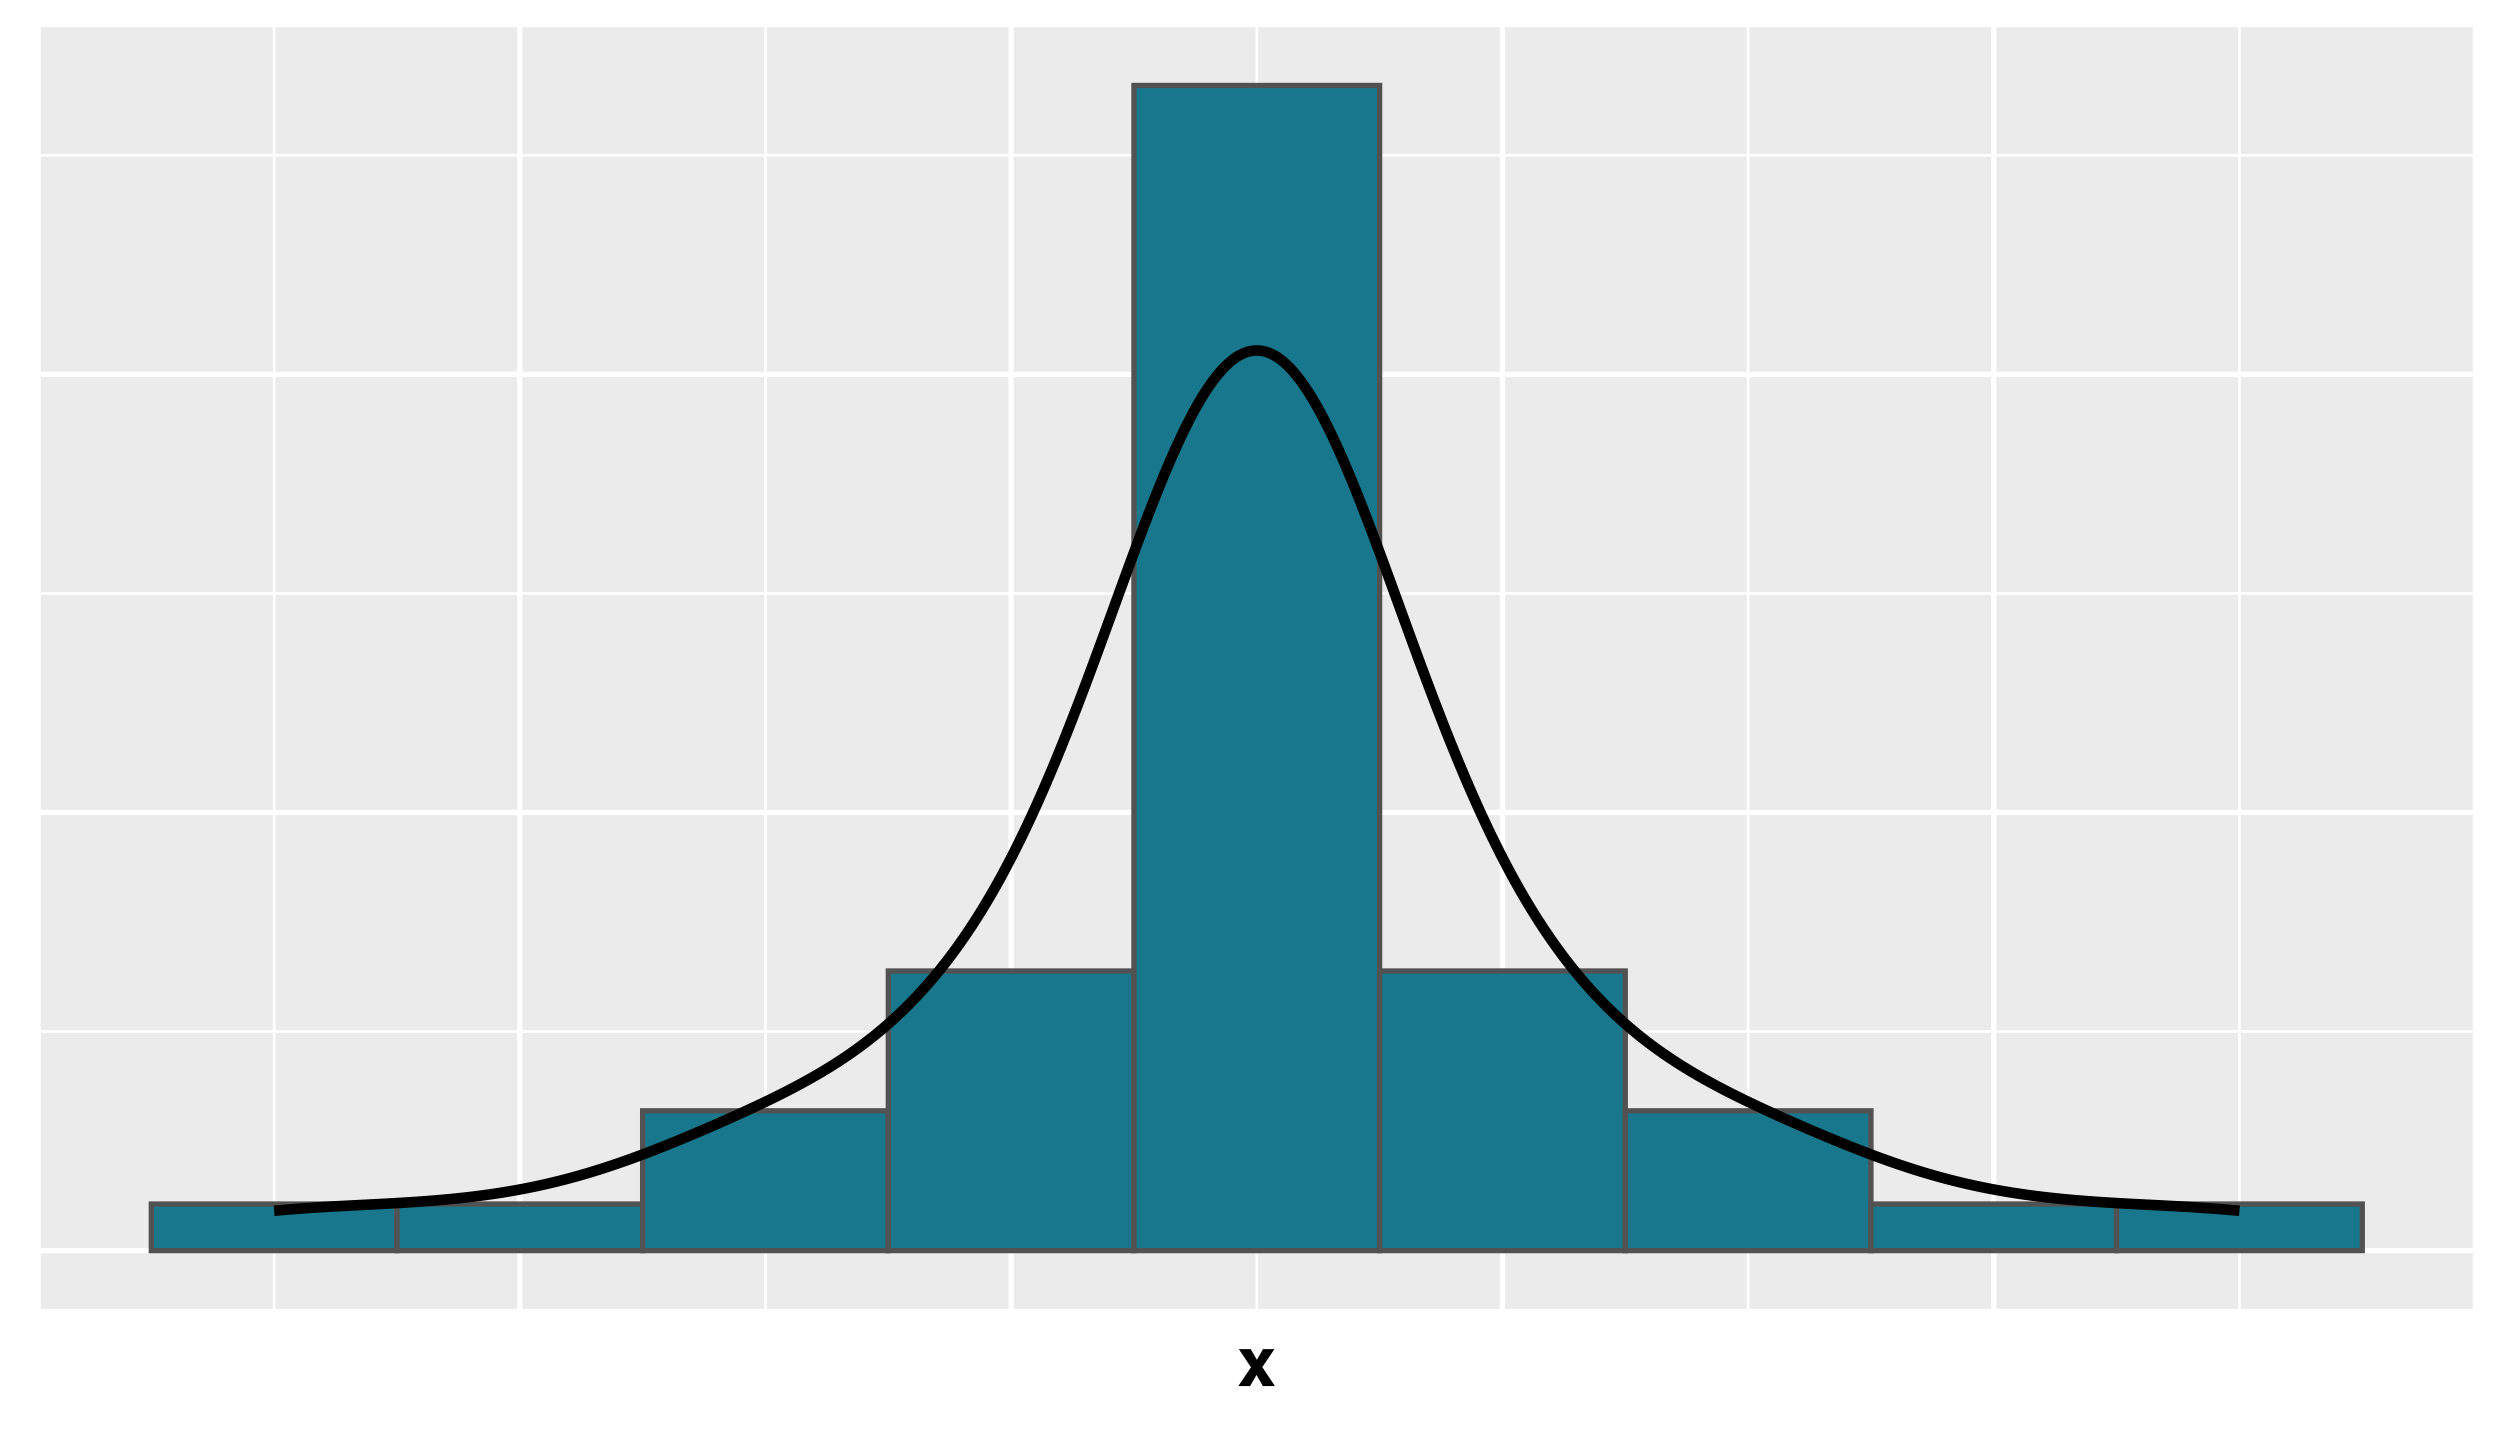
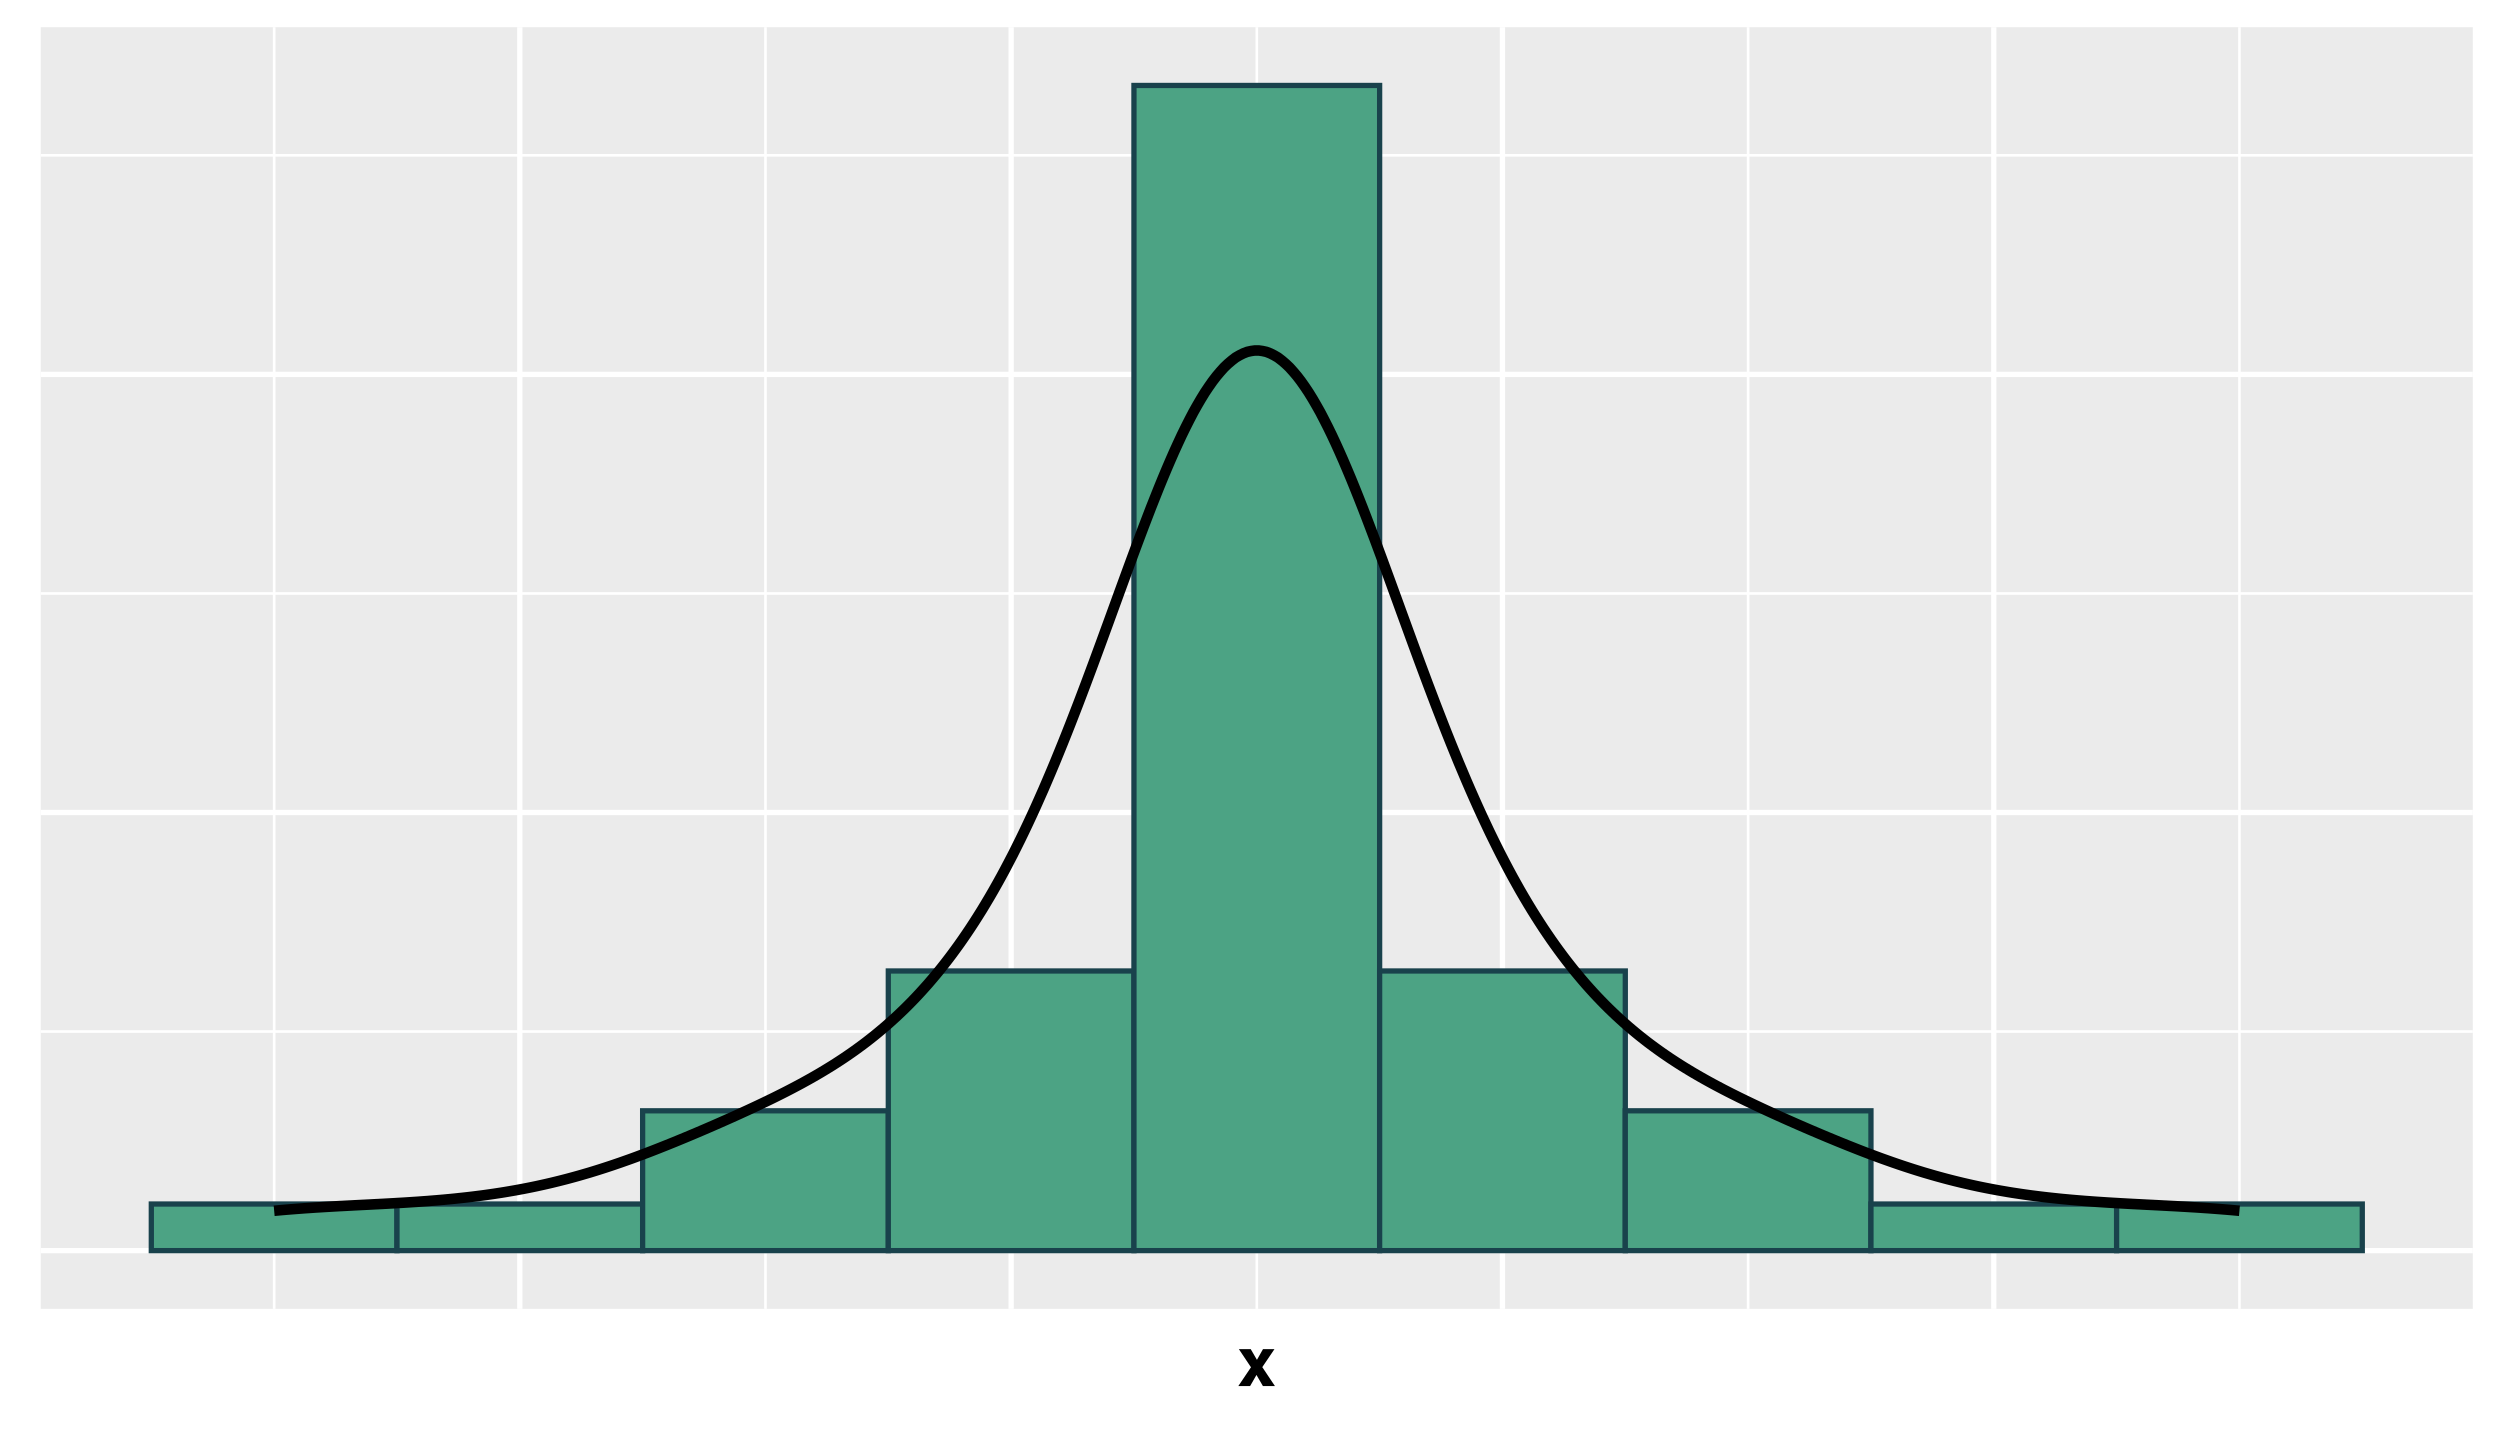
<svg xmlns="http://www.w3.org/2000/svg" xmlns:xlink="http://www.w3.org/1999/xlink" width="504pt" height="288pt" viewBox="0 0 504 288" version="1.1">
  <defs>
    <g>
      <symbol overflow="visible" id="glyph0-0">
        <path style="stroke:none;" d="M 1.047 -10.078 L 9.172 -10.078 L 9.172 0 L 1.047 0 Z M 7.906 -1.266 L 7.906 -8.812 L 2.312 -8.812 L 2.312 -1.266 Z M 7.906 -1.266 " />
      </symbol>
      <symbol overflow="visible" id="glyph0-1">
        <path style="stroke:none;" d="M 7.547 0 L 5.125 0 L 3.828 -2.234 L 2.547 0 L 0.172 0 L 2.719 -3.781 L 0.281 -7.438 L 2.672 -7.438 L 3.922 -5.281 L 5.141 -7.438 L 7.453 -7.438 L 5 -3.812 Z M 7.547 0 " />
      </symbol>
    </g>
    <clipPath id="clip1">
      <path d="M 8.219 5.48 L 498.52 5.48 L 498.52 263.871 L 8.219 263.871 Z M 8.219 5.48 " />
    </clipPath>
    <clipPath id="clip2">
      <path d="M 8.219 207 L 498.52 207 L 498.52 209 L 8.219 209 Z M 8.219 207 " />
    </clipPath>
    <clipPath id="clip3">
      <path d="M 8.219 119 L 498.52 119 L 498.52 120 L 8.219 120 Z M 8.219 119 " />
    </clipPath>
    <clipPath id="clip4">
      <path d="M 8.219 31 L 498.52 31 L 498.52 32 L 8.219 32 Z M 8.219 31 " />
    </clipPath>
    <clipPath id="clip5">
      <path d="M 55 5.48 L 56 5.48 L 56 263.871 L 55 263.871 Z M 55 5.48 " />
    </clipPath>
    <clipPath id="clip6">
      <path d="M 154 5.48 L 155 5.48 L 155 263.871 L 154 263.871 Z M 154 5.48 " />
    </clipPath>
    <clipPath id="clip7">
      <path d="M 253 5.48 L 254 5.48 L 254 263.871 L 253 263.871 Z M 253 5.48 " />
    </clipPath>
    <clipPath id="clip8">
      <path d="M 352 5.48 L 353 5.48 L 353 263.871 L 352 263.871 Z M 352 5.48 " />
    </clipPath>
    <clipPath id="clip9">
      <path d="M 451 5.48 L 452 5.48 L 452 263.871 L 451 263.871 Z M 451 5.48 " />
    </clipPath>
    <clipPath id="clip10">
      <path d="M 8.219 251 L 498.52 251 L 498.52 253 L 8.219 253 Z M 8.219 251 " />
    </clipPath>
    <clipPath id="clip11">
      <path d="M 8.219 163 L 498.52 163 L 498.52 165 L 8.219 165 Z M 8.219 163 " />
    </clipPath>
    <clipPath id="clip12">
      <path d="M 8.219 74 L 498.52 74 L 498.52 77 L 8.219 77 Z M 8.219 74 " />
    </clipPath>
    <clipPath id="clip13">
      <path d="M 104 5.48 L 106 5.48 L 106 263.871 L 104 263.871 Z M 104 5.48 " />
    </clipPath>
    <clipPath id="clip14">
      <path d="M 203 5.48 L 205 5.48 L 205 263.871 L 203 263.871 Z M 203 5.48 " />
    </clipPath>
    <clipPath id="clip15">
      <path d="M 302 5.48 L 304 5.48 L 304 263.871 L 302 263.871 Z M 302 5.48 " />
    </clipPath>
    <clipPath id="clip16">
      <path d="M 401 5.48 L 403 5.48 L 403 263.871 L 401 263.871 Z M 401 5.48 " />
    </clipPath>
  </defs>
  <g id="surface449">
    <rect x="0" y="0" width="504" height="288" style="fill:rgb(100%,100%,100%);fill-opacity:1;stroke:none;" />
    <rect x="0" y="0" width="504" height="288" style="fill:rgb(100%,100%,100%);fill-opacity:1;stroke:none;" />
    <path style="fill:none;stroke-width:1.067;stroke-linecap:round;stroke-linejoin:round;stroke:rgb(100%,100%,100%);stroke-opacity:1;stroke-miterlimit:10;" d="M 0 288 L 504 288 L 504 0 L 0 0 Z M 0 288 " />
    <g clip-path="url(#clip1)" clip-rule="nonzero">
      <path style=" stroke:none;fill-rule:nonzero;fill:rgb(92.157%,92.157%,92.157%);fill-opacity:1;" d="M 8.219 263.867 L 498.52 263.867 L 498.52 5.477 L 8.219 5.477 Z M 8.219 263.867 " />
    </g>
    <g clip-path="url(#clip2)" clip-rule="nonzero">
      <path style="fill:none;stroke-width:0.533;stroke-linecap:butt;stroke-linejoin:round;stroke:rgb(100%,100%,100%);stroke-opacity:1;stroke-miterlimit:10;" d="M 8.219 207.961 L 498.52 207.961 " />
    </g>
    <g clip-path="url(#clip3)" clip-rule="nonzero">
      <path style="fill:none;stroke-width:0.533;stroke-linecap:butt;stroke-linejoin:round;stroke:rgb(100%,100%,100%);stroke-opacity:1;stroke-miterlimit:10;" d="M 8.219 119.641 L 498.52 119.641 " />
    </g>
    <g clip-path="url(#clip4)" clip-rule="nonzero">
      <path style="fill:none;stroke-width:0.533;stroke-linecap:butt;stroke-linejoin:round;stroke:rgb(100%,100%,100%);stroke-opacity:1;stroke-miterlimit:10;" d="M 8.219 31.316 L 498.52 31.316 " />
    </g>
    <g clip-path="url(#clip5)" clip-rule="nonzero">
      <path style="fill:none;stroke-width:0.533;stroke-linecap:butt;stroke-linejoin:round;stroke:rgb(100%,100%,100%);stroke-opacity:1;stroke-miterlimit:10;" d="M 55.27 263.867 L 55.27 5.48 " />
    </g>
    <g clip-path="url(#clip6)" clip-rule="nonzero">
      <path style="fill:none;stroke-width:0.533;stroke-linecap:butt;stroke-linejoin:round;stroke:rgb(100%,100%,100%);stroke-opacity:1;stroke-miterlimit:10;" d="M 154.32 263.867 L 154.32 5.48 " />
    </g>
    <g clip-path="url(#clip7)" clip-rule="nonzero">
      <path style="fill:none;stroke-width:0.533;stroke-linecap:butt;stroke-linejoin:round;stroke:rgb(100%,100%,100%);stroke-opacity:1;stroke-miterlimit:10;" d="M 253.371 263.867 L 253.371 5.48 " />
    </g>
    <g clip-path="url(#clip8)" clip-rule="nonzero">
      <path style="fill:none;stroke-width:0.533;stroke-linecap:butt;stroke-linejoin:round;stroke:rgb(100%,100%,100%);stroke-opacity:1;stroke-miterlimit:10;" d="M 352.422 263.867 L 352.422 5.48 " />
    </g>
    <g clip-path="url(#clip9)" clip-rule="nonzero">
      <path style="fill:none;stroke-width:0.533;stroke-linecap:butt;stroke-linejoin:round;stroke:rgb(100%,100%,100%);stroke-opacity:1;stroke-miterlimit:10;" d="M 451.473 263.867 L 451.473 5.48 " />
    </g>
    <g clip-path="url(#clip10)" clip-rule="nonzero">
      <path style="fill:none;stroke-width:1.067;stroke-linecap:butt;stroke-linejoin:round;stroke:rgb(100%,100%,100%);stroke-opacity:1;stroke-miterlimit:10;" d="M 8.219 252.125 L 498.52 252.125 " />
    </g>
    <g clip-path="url(#clip11)" clip-rule="nonzero">
      <path style="fill:none;stroke-width:1.067;stroke-linecap:butt;stroke-linejoin:round;stroke:rgb(100%,100%,100%);stroke-opacity:1;stroke-miterlimit:10;" d="M 8.219 163.801 L 498.52 163.801 " />
    </g>
    <g clip-path="url(#clip12)" clip-rule="nonzero">
      <path style="fill:none;stroke-width:1.067;stroke-linecap:butt;stroke-linejoin:round;stroke:rgb(100%,100%,100%);stroke-opacity:1;stroke-miterlimit:10;" d="M 8.219 75.48 L 498.52 75.48 " />
    </g>
    <g clip-path="url(#clip13)" clip-rule="nonzero">
      <path style="fill:none;stroke-width:1.067;stroke-linecap:butt;stroke-linejoin:round;stroke:rgb(100%,100%,100%);stroke-opacity:1;stroke-miterlimit:10;" d="M 104.793 263.867 L 104.793 5.48 " />
    </g>
    <g clip-path="url(#clip14)" clip-rule="nonzero">
      <path style="fill:none;stroke-width:1.067;stroke-linecap:butt;stroke-linejoin:round;stroke:rgb(100%,100%,100%);stroke-opacity:1;stroke-miterlimit:10;" d="M 203.844 263.867 L 203.844 5.48 " />
    </g>
    <g clip-path="url(#clip15)" clip-rule="nonzero">
      <path style="fill:none;stroke-width:1.067;stroke-linecap:butt;stroke-linejoin:round;stroke:rgb(100%,100%,100%);stroke-opacity:1;stroke-miterlimit:10;" d="M 302.895 263.867 L 302.895 5.48 " />
    </g>
    <g clip-path="url(#clip16)" clip-rule="nonzero">
      <path style="fill:none;stroke-width:1.067;stroke-linecap:butt;stroke-linejoin:round;stroke:rgb(100%,100%,100%);stroke-opacity:1;stroke-miterlimit:10;" d="M 401.945 263.867 L 401.945 5.48 " />
    </g>
-     <path style="fill-rule:nonzero;fill:rgb(9.412%,46.667%,54.902%);fill-opacity:1;stroke-width:1.067;stroke-linecap:butt;stroke-linejoin:miter;stroke:rgb(32.157%,32.157%,32.157%);stroke-opacity:1;stroke-miterlimit:10;" d="M 30.504 252.125 L 80.031 252.125 L 80.031 242.73 L 30.504 242.73 Z M 30.504 252.125 " />
-     <path style="fill-rule:nonzero;fill:rgb(9.412%,46.667%,54.902%);fill-opacity:1;stroke-width:1.067;stroke-linecap:butt;stroke-linejoin:miter;stroke:rgb(32.157%,32.157%,32.157%);stroke-opacity:1;stroke-miterlimit:10;" d="M 80.031 252.125 L 129.559 252.125 L 129.559 242.73 L 80.031 242.73 Z M 80.031 252.125 " />
-     <path style="fill-rule:nonzero;fill:rgb(9.412%,46.667%,54.902%);fill-opacity:1;stroke-width:1.067;stroke-linecap:butt;stroke-linejoin:miter;stroke:rgb(32.157%,32.157%,32.157%);stroke-opacity:1;stroke-miterlimit:10;" d="M 129.555 252.125 L 179.082 252.125 L 179.082 223.938 L 129.555 223.938 Z M 129.555 252.125 " />
-     <path style="fill-rule:nonzero;fill:rgb(9.412%,46.667%,54.902%);fill-opacity:1;stroke-width:1.067;stroke-linecap:butt;stroke-linejoin:miter;stroke:rgb(32.157%,32.157%,32.157%);stroke-opacity:1;stroke-miterlimit:10;" d="M 179.082 252.125 L 228.609 252.125 L 228.609 195.75 L 179.082 195.75 Z M 179.082 252.125 " />
-     <path style="fill-rule:nonzero;fill:rgb(9.412%,46.667%,54.902%);fill-opacity:1;stroke-width:1.067;stroke-linecap:butt;stroke-linejoin:miter;stroke:rgb(32.157%,32.157%,32.157%);stroke-opacity:1;stroke-miterlimit:10;" d="M 228.605 252.125 L 278.133 252.125 L 278.133 17.227 L 228.605 17.227 Z M 228.605 252.125 " />
-     <path style="fill-rule:nonzero;fill:rgb(9.412%,46.667%,54.902%);fill-opacity:1;stroke-width:1.067;stroke-linecap:butt;stroke-linejoin:miter;stroke:rgb(32.157%,32.157%,32.157%);stroke-opacity:1;stroke-miterlimit:10;" d="M 278.133 252.125 L 327.66 252.125 L 327.66 195.75 L 278.133 195.75 Z M 278.133 252.125 " />
-     <path style="fill-rule:nonzero;fill:rgb(9.412%,46.667%,54.902%);fill-opacity:1;stroke-width:1.067;stroke-linecap:butt;stroke-linejoin:miter;stroke:rgb(32.157%,32.157%,32.157%);stroke-opacity:1;stroke-miterlimit:10;" d="M 327.656 252.125 L 377.184 252.125 L 377.184 223.938 L 327.656 223.938 Z M 327.656 252.125 " />
-     <path style="fill-rule:nonzero;fill:rgb(9.412%,46.667%,54.902%);fill-opacity:1;stroke-width:1.067;stroke-linecap:butt;stroke-linejoin:miter;stroke:rgb(32.157%,32.157%,32.157%);stroke-opacity:1;stroke-miterlimit:10;" d="M 377.184 252.125 L 426.711 252.125 L 426.711 242.73 L 377.184 242.73 Z M 377.184 252.125 " />
-     <path style="fill-rule:nonzero;fill:rgb(9.412%,46.667%,54.902%);fill-opacity:1;stroke-width:1.067;stroke-linecap:butt;stroke-linejoin:miter;stroke:rgb(32.157%,32.157%,32.157%);stroke-opacity:1;stroke-miterlimit:10;" d="M 426.707 252.125 L 476.234 252.125 L 476.234 242.73 L 426.707 242.73 Z M 426.707 252.125 " />
+     <path style="fill-rule:nonzero;fill:rgb(29.804%,63.922%,51.765%);fill-opacity:1;stroke-width:1.067;stroke-linecap:butt;stroke-linejoin:miter;stroke:rgb(9.804%,25.882%,29.804%);stroke-opacity:1;stroke-miterlimit:10;" d="M 30.504 252.125 L 80.031 252.125 L 80.031 242.73 L 30.504 242.73 Z M 30.504 252.125 " />
+     <path style="fill-rule:nonzero;fill:rgb(29.804%,63.922%,51.765%);fill-opacity:1;stroke-width:1.067;stroke-linecap:butt;stroke-linejoin:miter;stroke:rgb(9.804%,25.882%,29.804%);stroke-opacity:1;stroke-miterlimit:10;" d="M 80.031 252.125 L 129.559 252.125 L 129.559 242.73 L 80.031 242.73 Z M 80.031 252.125 " />
+     <path style="fill-rule:nonzero;fill:rgb(29.804%,63.922%,51.765%);fill-opacity:1;stroke-width:1.067;stroke-linecap:butt;stroke-linejoin:miter;stroke:rgb(9.804%,25.882%,29.804%);stroke-opacity:1;stroke-miterlimit:10;" d="M 129.555 252.125 L 179.082 252.125 L 179.082 223.938 L 129.555 223.938 Z M 129.555 252.125 " />
+     <path style="fill-rule:nonzero;fill:rgb(29.804%,63.922%,51.765%);fill-opacity:1;stroke-width:1.067;stroke-linecap:butt;stroke-linejoin:miter;stroke:rgb(9.804%,25.882%,29.804%);stroke-opacity:1;stroke-miterlimit:10;" d="M 179.082 252.125 L 228.609 252.125 L 228.609 195.75 L 179.082 195.75 Z M 179.082 252.125 " />
+     <path style="fill-rule:nonzero;fill:rgb(29.804%,63.922%,51.765%);fill-opacity:1;stroke-width:1.067;stroke-linecap:butt;stroke-linejoin:miter;stroke:rgb(9.804%,25.882%,29.804%);stroke-opacity:1;stroke-miterlimit:10;" d="M 228.605 252.125 L 278.133 252.125 L 278.133 17.227 L 228.605 17.227 Z M 228.605 252.125 " />
+     <path style="fill-rule:nonzero;fill:rgb(29.804%,63.922%,51.765%);fill-opacity:1;stroke-width:1.067;stroke-linecap:butt;stroke-linejoin:miter;stroke:rgb(9.804%,25.882%,29.804%);stroke-opacity:1;stroke-miterlimit:10;" d="M 278.133 252.125 L 327.66 252.125 L 327.66 195.75 L 278.133 195.75 Z M 278.133 252.125 " />
+     <path style="fill-rule:nonzero;fill:rgb(29.804%,63.922%,51.765%);fill-opacity:1;stroke-width:1.067;stroke-linecap:butt;stroke-linejoin:miter;stroke:rgb(9.804%,25.882%,29.804%);stroke-opacity:1;stroke-miterlimit:10;" d="M 327.656 252.125 L 377.184 252.125 L 377.184 223.938 L 327.656 223.938 Z M 327.656 252.125 " />
+     <path style="fill-rule:nonzero;fill:rgb(29.804%,63.922%,51.765%);fill-opacity:1;stroke-width:1.067;stroke-linecap:butt;stroke-linejoin:miter;stroke:rgb(9.804%,25.882%,29.804%);stroke-opacity:1;stroke-miterlimit:10;" d="M 377.184 252.125 L 426.711 252.125 L 426.711 242.73 L 377.184 242.73 Z M 377.184 252.125 " />
+     <path style="fill-rule:nonzero;fill:rgb(29.804%,63.922%,51.765%);fill-opacity:1;stroke-width:1.067;stroke-linecap:butt;stroke-linejoin:miter;stroke:rgb(9.804%,25.882%,29.804%);stroke-opacity:1;stroke-miterlimit:10;" d="M 426.707 252.125 L 476.234 252.125 L 476.234 242.73 L 426.707 242.73 Z M 426.707 252.125 " />
    <path style="fill:none;stroke-width:2.134;stroke-linecap:butt;stroke-linejoin:round;stroke:rgb(0%,0%,0%);stroke-opacity:1;stroke-miterlimit:10;" d="M 55.27 244.09 L 56.043 244.02 L 56.82 243.949 L 57.594 243.883 L 58.371 243.82 L 59.145 243.758 L 59.922 243.699 L 60.695 243.641 L 61.473 243.582 L 62.246 243.531 L 63.023 243.477 L 63.797 243.426 L 64.574 243.379 L 65.348 243.332 L 66.125 243.285 L 66.898 243.242 L 67.676 243.195 L 68.449 243.152 L 69.223 243.113 L 70 243.07 L 70.773 243.031 L 71.551 242.988 L 72.324 242.949 L 73.102 242.91 L 73.875 242.871 L 74.652 242.832 L 75.426 242.789 L 76.203 242.75 L 76.977 242.711 L 77.754 242.668 L 78.527 242.625 L 79.305 242.582 L 80.078 242.535 L 80.855 242.492 L 81.629 242.445 L 82.406 242.395 L 83.18 242.344 L 83.957 242.293 L 84.73 242.238 L 85.508 242.18 L 86.281 242.125 L 87.059 242.062 L 87.832 242 L 88.609 241.934 L 89.383 241.867 L 90.16 241.793 L 90.934 241.723 L 91.711 241.645 L 92.484 241.562 L 93.262 241.48 L 94.035 241.395 L 94.812 241.305 L 95.586 241.211 L 96.363 241.113 L 97.137 241.016 L 97.914 240.91 L 98.688 240.801 L 99.465 240.688 L 100.238 240.57 L 101.016 240.453 L 101.789 240.328 L 102.566 240.195 L 103.34 240.062 L 104.117 239.926 L 105.664 239.637 L 106.441 239.484 L 107.215 239.328 L 107.992 239.168 L 108.766 239 L 109.543 238.828 L 110.316 238.652 L 111.094 238.473 L 111.867 238.285 L 112.645 238.094 L 113.418 237.898 L 114.195 237.699 L 114.969 237.492 L 115.746 237.281 L 116.52 237.066 L 117.297 236.844 L 118.07 236.617 L 118.848 236.391 L 119.621 236.152 L 120.398 235.914 L 121.172 235.668 L 121.949 235.418 L 122.723 235.164 L 123.5 234.906 L 124.273 234.641 L 125.051 234.375 L 125.824 234.102 L 126.602 233.828 L 127.375 233.551 L 128.152 233.266 L 128.926 232.977 L 129.703 232.688 L 130.477 232.395 L 131.254 232.098 L 132.027 231.797 L 132.805 231.492 L 133.578 231.184 L 134.355 230.875 L 135.129 230.562 L 135.906 230.25 L 136.68 229.93 L 137.457 229.609 L 138.23 229.289 L 139.008 228.965 L 139.781 228.637 L 140.559 228.309 L 141.332 227.98 L 142.105 227.648 L 142.883 227.312 L 143.656 226.977 L 144.434 226.637 L 145.207 226.297 L 145.984 225.953 L 146.758 225.609 L 147.535 225.262 L 148.309 224.914 L 149.086 224.562 L 149.859 224.207 L 150.637 223.852 L 151.41 223.492 L 152.188 223.129 L 152.961 222.766 L 153.738 222.395 L 154.512 222.023 L 155.289 221.648 L 156.062 221.27 L 156.84 220.883 L 157.613 220.496 L 158.391 220.102 L 159.164 219.703 L 159.941 219.297 L 160.715 218.887 L 161.492 218.473 L 162.266 218.047 L 163.043 217.617 L 163.816 217.18 L 164.594 216.734 L 165.367 216.281 L 166.145 215.816 L 166.918 215.344 L 167.695 214.867 L 168.469 214.375 L 169.246 213.871 L 170.02 213.363 L 170.797 212.836 L 171.57 212.301 L 172.348 211.754 L 173.121 211.191 L 173.898 210.621 L 174.672 210.035 L 175.449 209.43 L 176.223 208.816 L 176.996 208.184 L 177.773 207.535 L 178.547 206.879 L 179.324 206.195 L 180.098 205.496 L 180.875 204.785 L 181.648 204.051 L 182.426 203.301 L 183.199 202.531 L 183.977 201.738 L 184.75 200.93 L 185.527 200.094 L 186.301 199.238 L 187.078 198.371 L 187.852 197.465 L 188.629 196.543 L 189.402 195.605 L 190.18 194.629 L 190.953 193.637 L 191.73 192.617 L 192.504 191.566 L 193.281 190.496 L 194.055 189.395 L 194.832 188.262 L 195.605 187.113 L 196.383 185.922 L 197.156 184.707 L 197.934 183.465 L 198.707 182.184 L 199.484 180.879 L 200.258 179.543 L 201.035 178.164 L 201.809 176.77 L 202.586 175.332 L 203.359 173.859 L 204.137 172.367 L 204.91 170.828 L 205.688 169.262 L 206.461 167.668 L 207.238 166.027 L 208.012 164.367 L 208.789 162.672 L 209.562 160.934 L 210.34 159.18 L 211.113 157.383 L 211.891 155.555 L 212.664 153.711 L 213.438 151.82 L 214.215 149.91 L 214.988 147.977 L 215.766 146.008 L 216.539 144.02 L 217.316 142.012 L 218.09 139.977 L 218.867 137.926 L 219.641 135.855 L 220.418 133.77 L 221.191 131.672 L 221.969 129.559 L 222.742 127.438 L 223.52 125.312 L 224.293 123.184 L 225.07 121.051 L 225.844 118.922 L 226.621 116.797 L 227.395 114.68 L 228.172 112.57 L 228.945 110.48 L 229.723 108.402 L 230.496 106.352 L 231.273 104.324 L 232.047 102.312 L 232.824 100.352 L 233.598 98.41 L 234.375 96.508 L 235.148 94.66 L 235.926 92.844 L 236.699 91.082 L 237.477 89.375 L 238.25 87.711 L 239.027 86.125 L 239.801 84.594 L 240.578 83.105 L 241.352 81.727 L 242.129 80.395 L 242.902 79.133 L 243.68 77.973 L 244.453 76.867 L 245.23 75.855 L 246.004 74.938 L 246.781 74.074 L 247.555 73.336 L 248.332 72.676 L 249.105 72.078 L 249.879 71.629 L 250.656 71.238 L 251.43 70.938 L 252.207 70.766 L 252.98 70.656 L 253.758 70.656 L 254.531 70.766 L 255.309 70.938 L 256.082 71.238 L 256.859 71.629 L 257.633 72.078 L 258.41 72.676 L 259.184 73.336 L 259.961 74.074 L 260.734 74.938 L 261.512 75.855 L 262.285 76.867 L 263.062 77.973 L 263.836 79.133 L 264.613 80.395 L 265.387 81.727 L 266.164 83.105 L 266.938 84.594 L 267.715 86.125 L 268.488 87.711 L 269.266 89.375 L 270.039 91.082 L 270.816 92.844 L 271.59 94.66 L 272.367 96.508 L 273.141 98.41 L 273.918 100.352 L 274.691 102.312 L 275.469 104.324 L 276.242 106.352 L 277.02 108.402 L 277.793 110.48 L 278.57 112.57 L 279.344 114.68 L 280.121 116.797 L 280.895 118.922 L 281.672 121.051 L 282.445 123.184 L 283.223 125.312 L 283.996 127.438 L 284.77 129.559 L 285.547 131.672 L 286.32 133.77 L 287.098 135.855 L 287.871 137.926 L 288.648 139.977 L 289.422 142.012 L 290.199 144.02 L 290.973 146.008 L 291.75 147.977 L 292.523 149.91 L 293.301 151.82 L 294.074 153.711 L 294.852 155.555 L 295.625 157.383 L 296.402 159.18 L 297.176 160.934 L 297.953 162.672 L 298.727 164.367 L 299.504 166.027 L 300.277 167.668 L 301.055 169.262 L 301.828 170.828 L 302.605 172.367 L 303.379 173.859 L 304.156 175.332 L 304.93 176.77 L 305.707 178.164 L 306.48 179.543 L 307.258 180.879 L 308.031 182.184 L 308.809 183.465 L 309.582 184.707 L 310.359 185.922 L 311.133 187.113 L 311.91 188.262 L 312.684 189.395 L 313.461 190.496 L 314.234 191.566 L 315.012 192.617 L 315.785 193.637 L 316.562 194.629 L 317.336 195.605 L 318.113 196.543 L 318.887 197.465 L 319.664 198.371 L 320.438 199.238 L 321.211 200.094 L 321.988 200.93 L 322.762 201.738 L 323.539 202.531 L 324.312 203.301 L 325.09 204.051 L 325.863 204.785 L 326.641 205.496 L 327.414 206.195 L 328.191 206.879 L 328.965 207.535 L 329.742 208.184 L 330.516 208.816 L 331.293 209.43 L 332.066 210.035 L 332.844 210.621 L 333.617 211.191 L 334.395 211.754 L 335.168 212.301 L 335.945 212.836 L 336.719 213.363 L 337.496 213.871 L 338.27 214.375 L 339.047 214.867 L 339.82 215.344 L 340.598 215.816 L 341.371 216.281 L 342.148 216.734 L 342.922 217.18 L 343.699 217.617 L 344.473 218.047 L 345.25 218.473 L 346.023 218.887 L 346.801 219.297 L 347.574 219.703 L 348.352 220.102 L 349.125 220.496 L 349.902 220.883 L 350.676 221.27 L 351.453 221.648 L 352.227 222.023 L 353.004 222.395 L 353.777 222.766 L 354.555 223.129 L 355.328 223.492 L 356.105 223.852 L 357.652 224.562 L 358.43 224.914 L 359.203 225.262 L 359.98 225.609 L 360.754 225.953 L 361.531 226.297 L 362.305 226.637 L 363.082 226.977 L 363.855 227.312 L 364.633 227.648 L 365.406 227.98 L 366.184 228.309 L 366.957 228.637 L 367.734 228.965 L 368.508 229.289 L 369.285 229.609 L 370.059 229.93 L 370.836 230.25 L 371.609 230.562 L 372.387 230.875 L 373.16 231.184 L 373.938 231.492 L 374.711 231.797 L 375.488 232.098 L 376.262 232.395 L 377.039 232.688 L 377.812 232.977 L 378.59 233.266 L 379.363 233.551 L 380.141 233.828 L 380.914 234.102 L 381.691 234.375 L 382.465 234.641 L 383.242 234.906 L 384.016 235.164 L 384.793 235.418 L 385.566 235.668 L 386.344 235.914 L 387.117 236.152 L 387.895 236.391 L 388.668 236.617 L 389.445 236.844 L 390.219 237.066 L 390.996 237.281 L 391.77 237.492 L 392.547 237.699 L 393.32 237.898 L 394.094 238.094 L 394.871 238.285 L 395.645 238.473 L 396.422 238.652 L 397.195 238.828 L 397.973 239 L 398.746 239.168 L 399.523 239.328 L 400.297 239.484 L 401.074 239.637 L 401.848 239.781 L 402.625 239.926 L 403.398 240.062 L 404.176 240.195 L 404.949 240.328 L 405.727 240.453 L 406.5 240.57 L 407.277 240.688 L 408.051 240.801 L 408.828 240.91 L 409.602 241.016 L 410.379 241.113 L 411.152 241.211 L 411.93 241.305 L 412.703 241.395 L 413.48 241.48 L 414.254 241.562 L 415.031 241.645 L 415.805 241.723 L 416.582 241.793 L 417.355 241.867 L 418.133 241.934 L 418.906 242 L 419.684 242.062 L 420.457 242.125 L 421.234 242.18 L 422.008 242.238 L 422.785 242.293 L 423.559 242.344 L 424.336 242.395 L 425.109 242.445 L 425.887 242.492 L 426.66 242.535 L 427.438 242.582 L 428.984 242.668 L 429.762 242.711 L 430.535 242.75 L 431.312 242.789 L 432.086 242.832 L 432.863 242.871 L 433.637 242.91 L 434.414 242.949 L 435.188 242.988 L 435.965 243.031 L 436.738 243.07 L 437.516 243.113 L 438.289 243.152 L 439.066 243.195 L 439.84 243.242 L 440.617 243.285 L 441.391 243.332 L 442.168 243.379 L 442.941 243.426 L 443.719 243.477 L 444.492 243.531 L 445.27 243.582 L 446.043 243.641 L 446.82 243.699 L 447.594 243.758 L 448.371 243.82 L 449.145 243.883 L 449.922 243.949 L 450.695 244.02 L 451.473 244.09 " />
    <g style="fill:rgb(0%,0%,0%);fill-opacity:1;">
      <use xlink:href="#glyph0-1" x="249.477" y="279.426" />
    </g>
  </g>
</svg>
